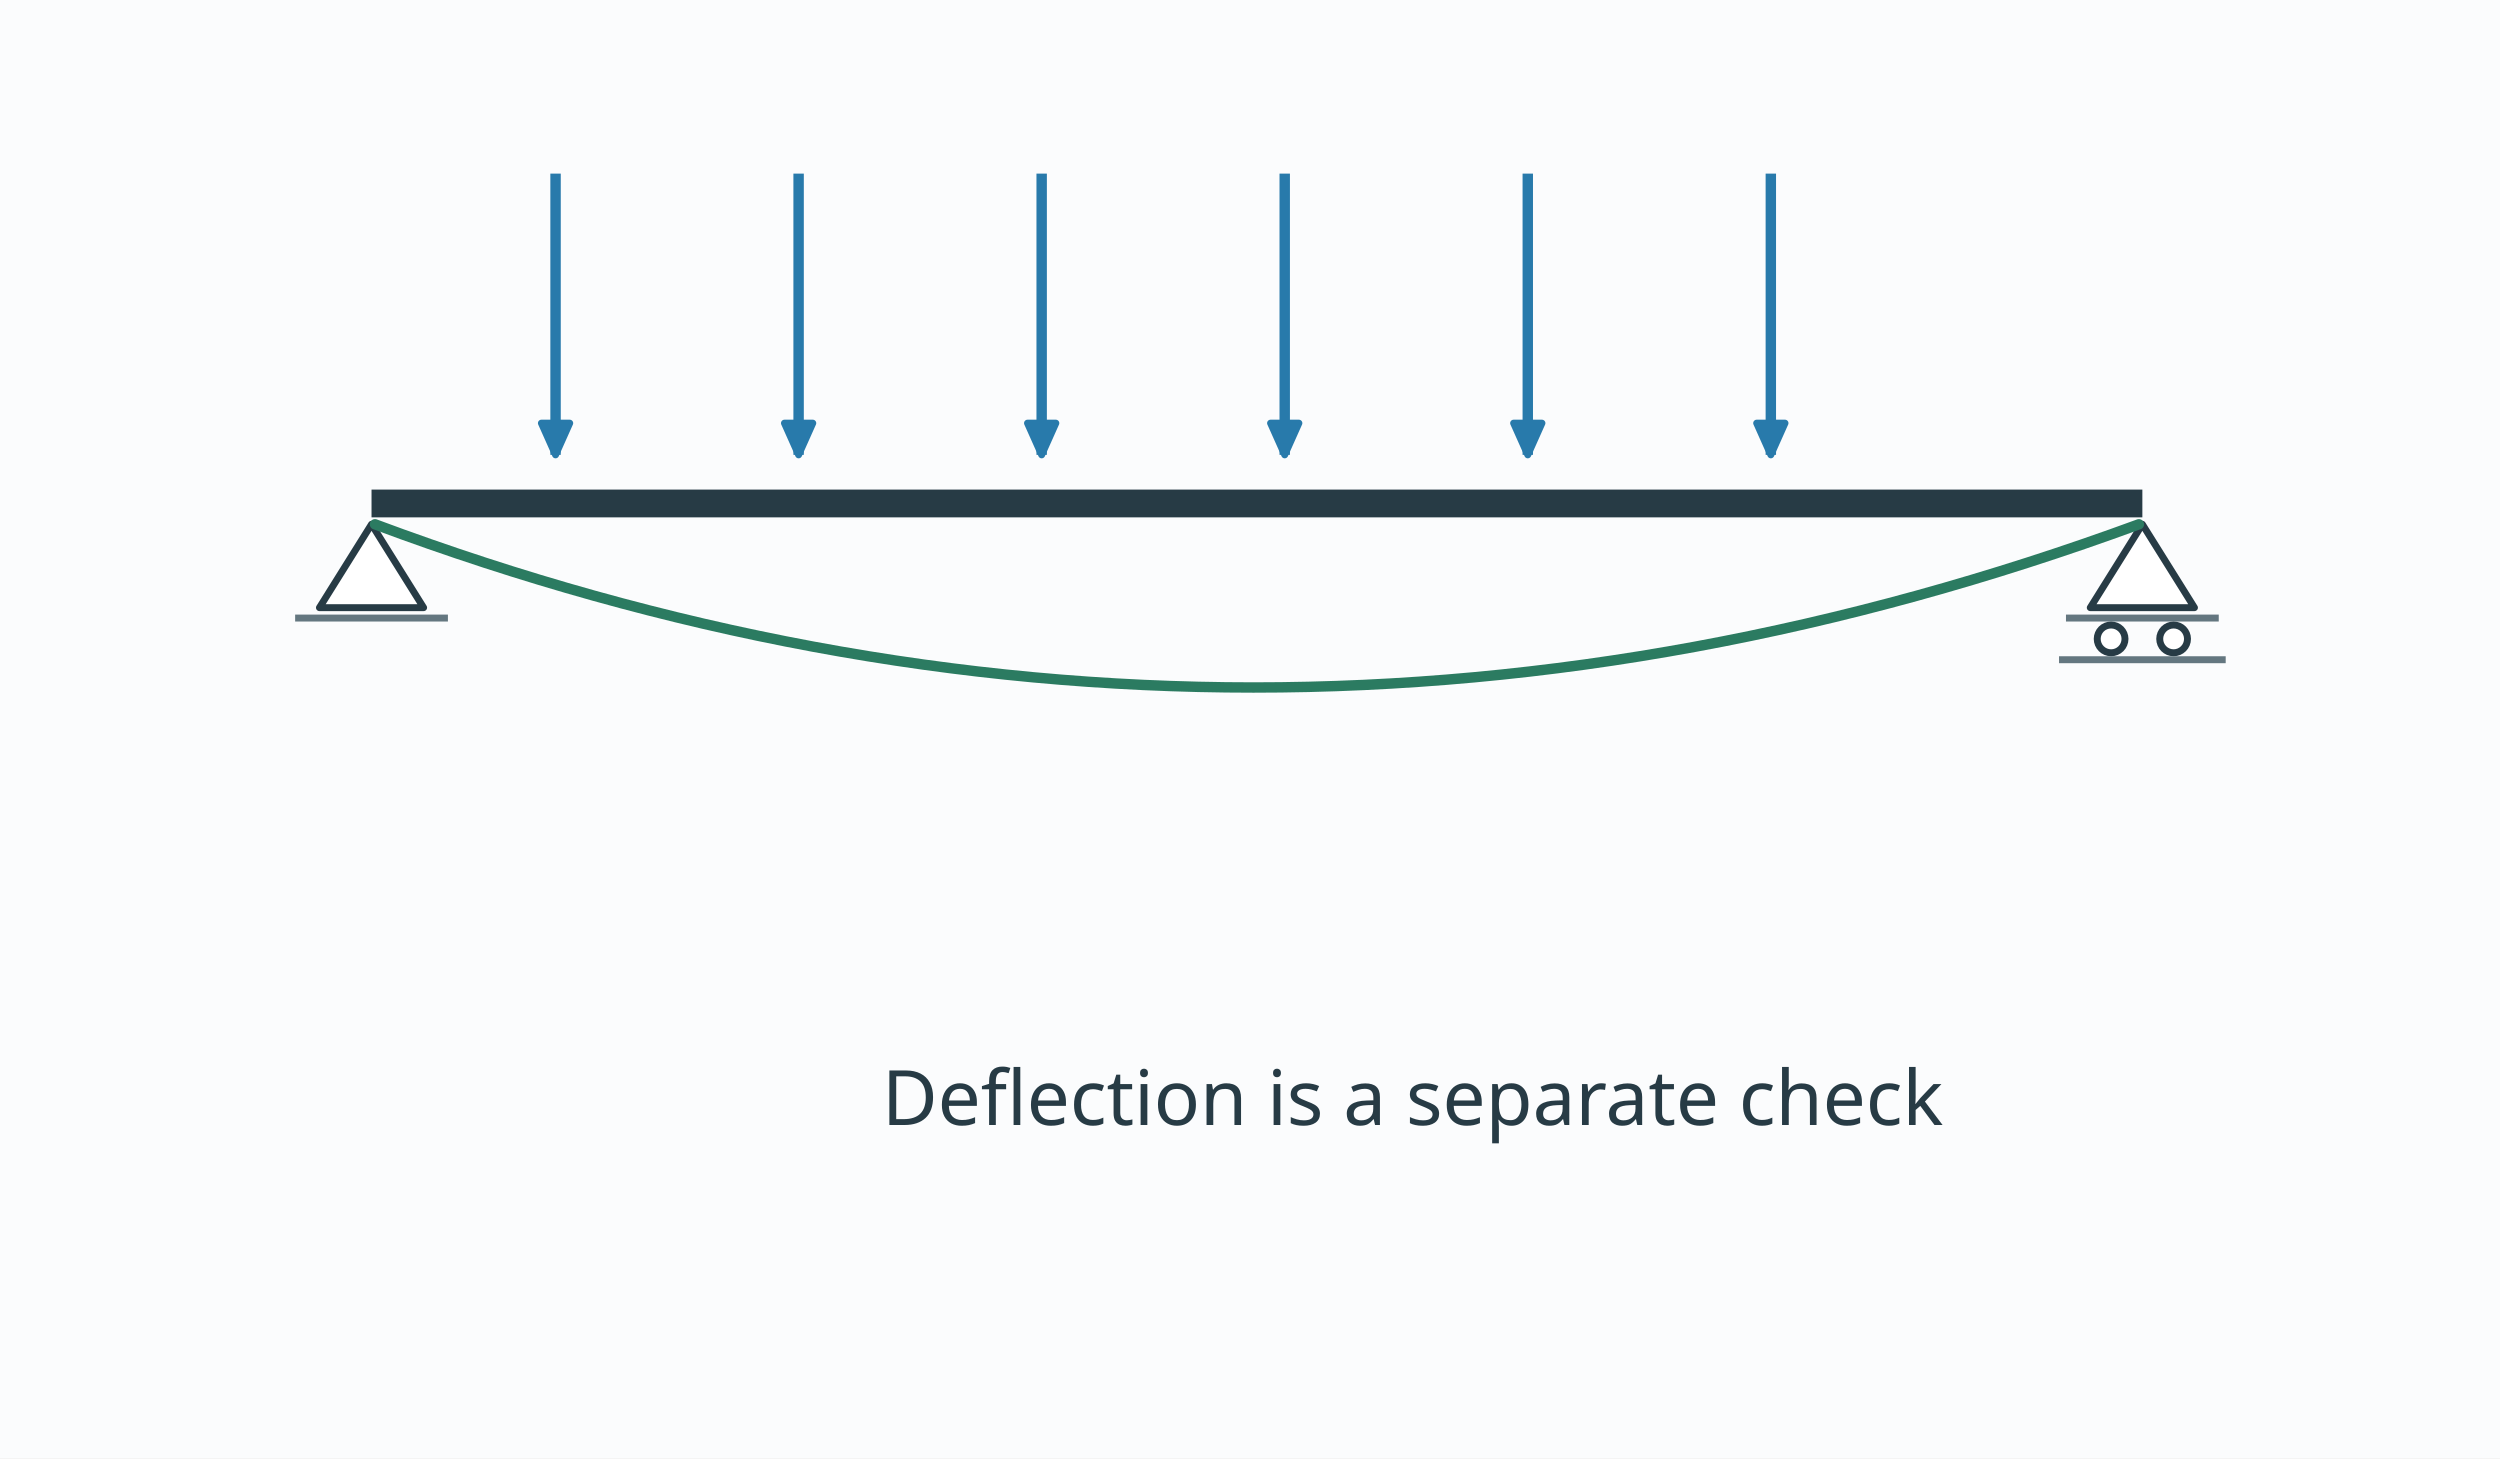
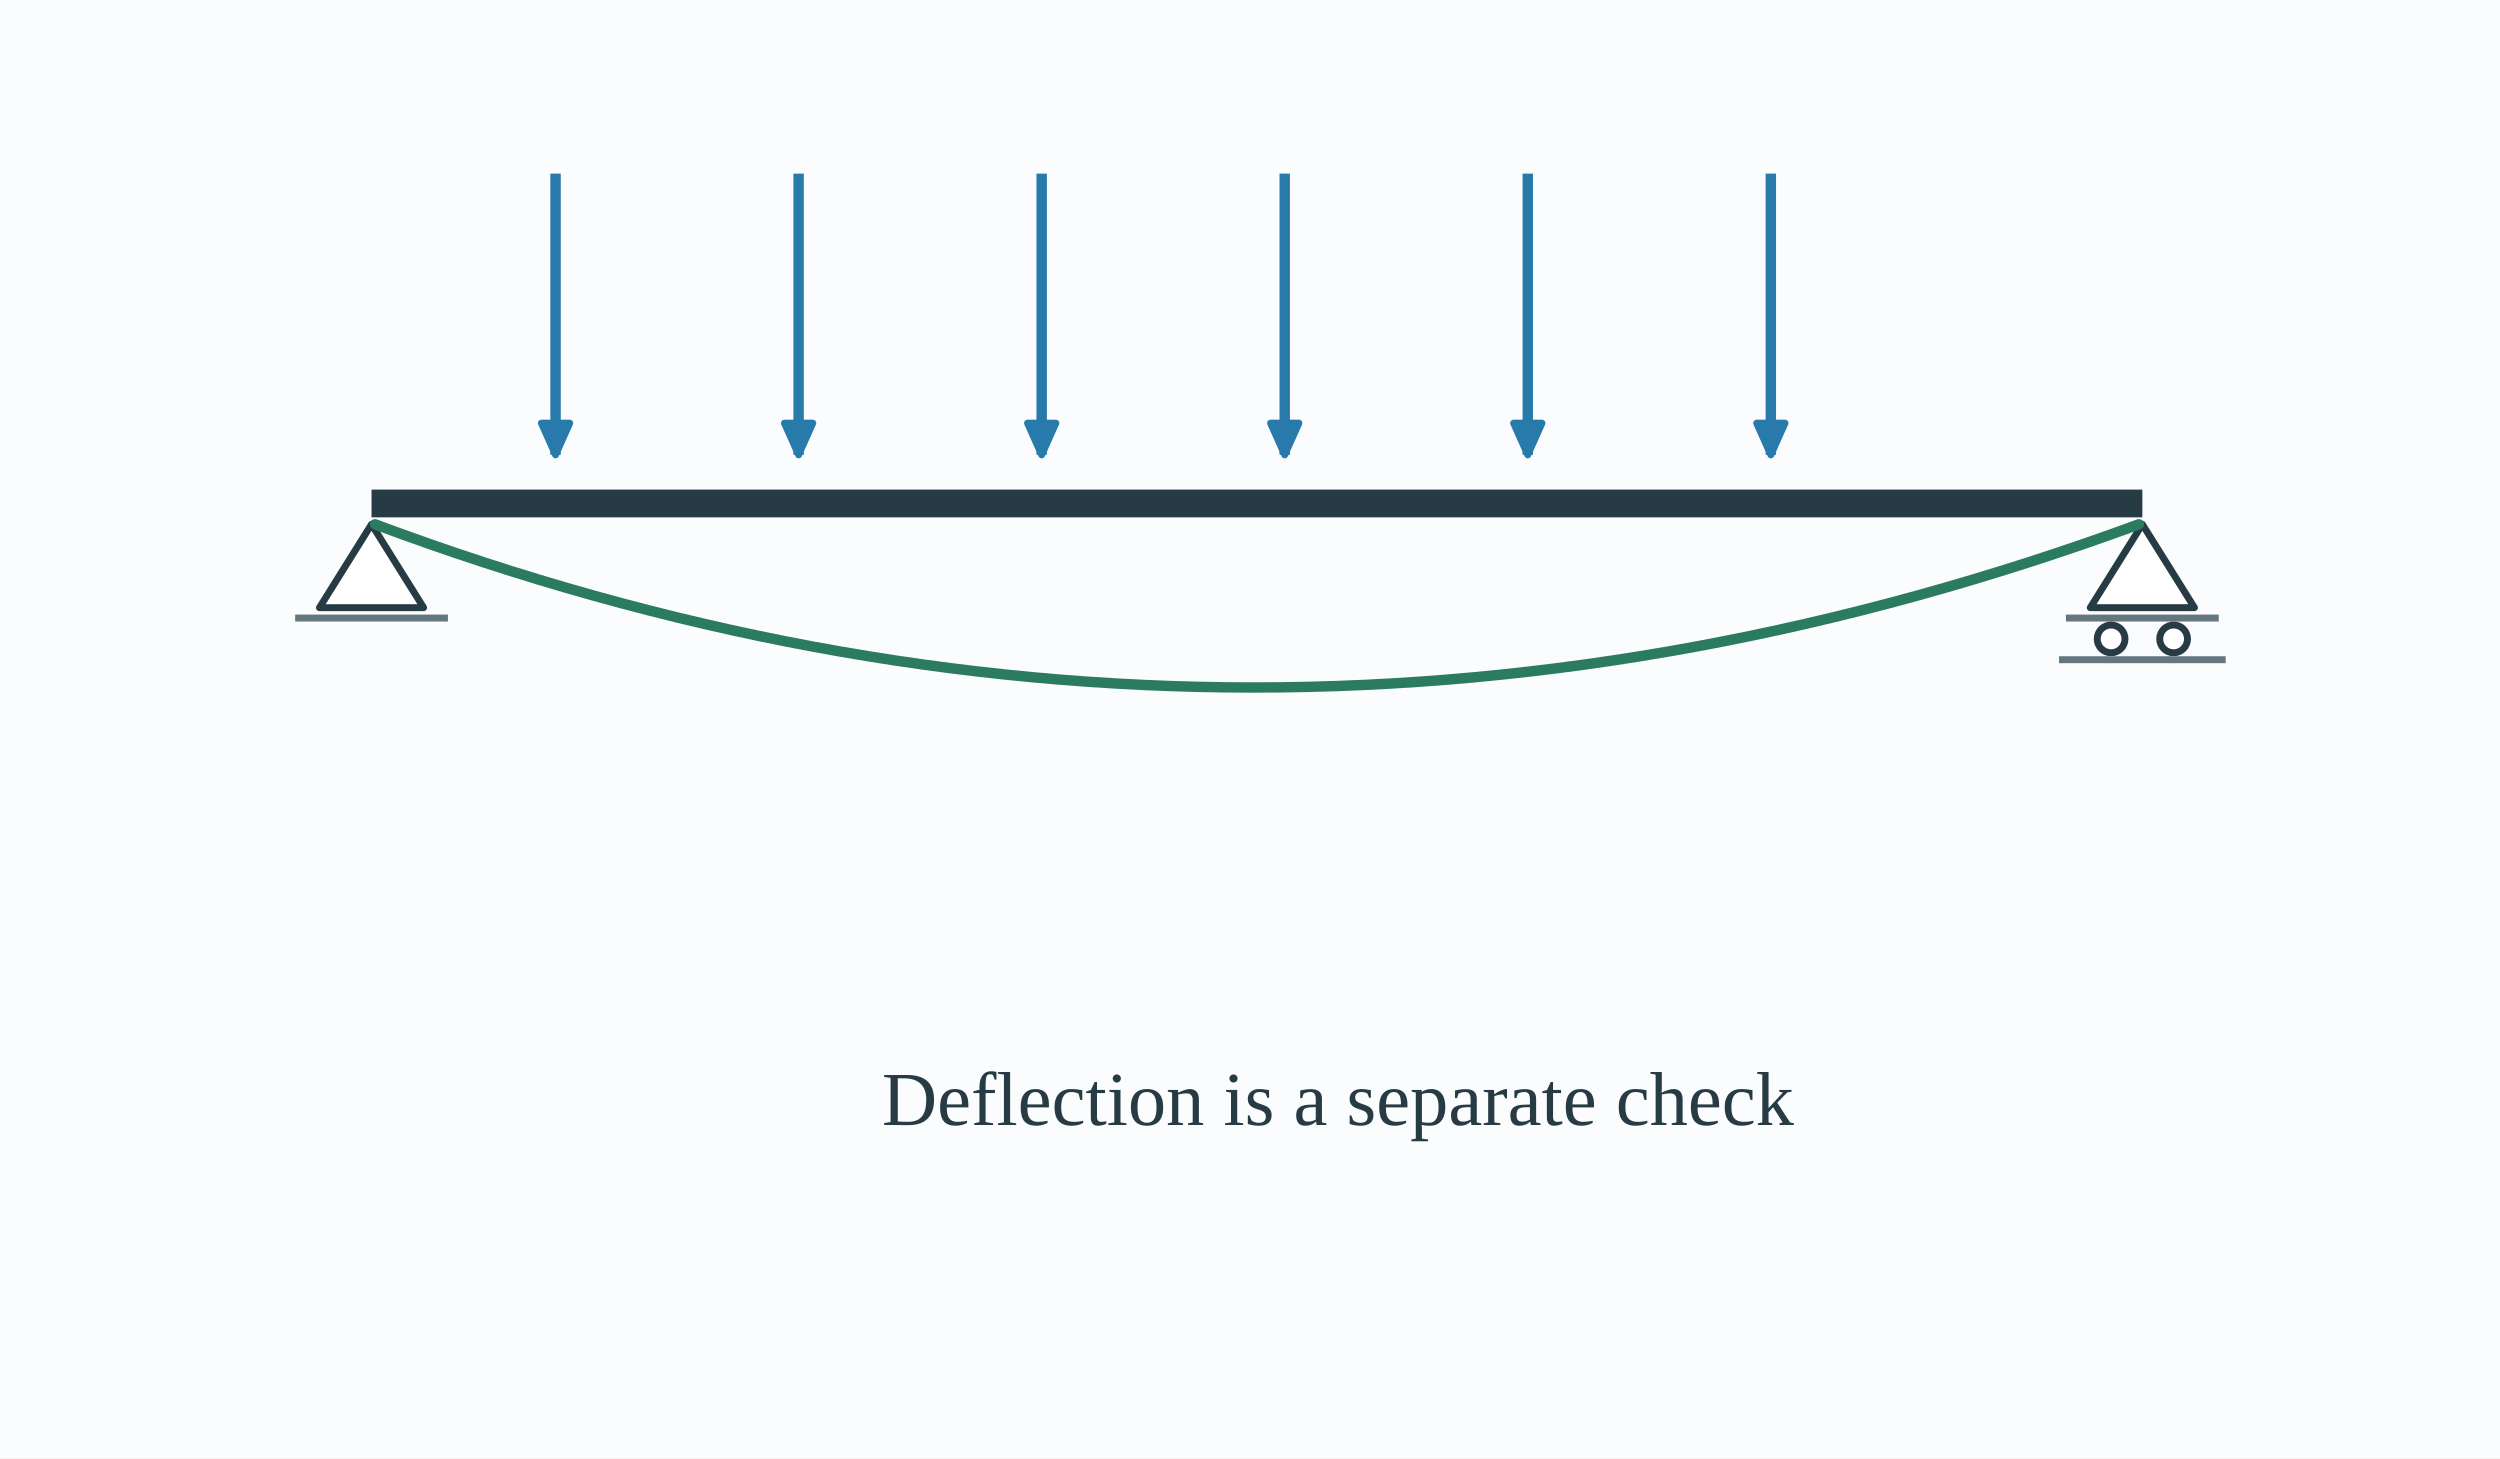
<svg xmlns="http://www.w3.org/2000/svg" viewBox="0 0 720 420" width="720" height="420" role="img" aria-labelledby="title desc">
  <rect width="720" height="420" fill="#fbfcfd" />
-   <g font-family="Verdana, sans-serif" letter-spacing="0">
+   <g font-family="'Times New Roman', Times, serif" letter-spacing="0">
    <line x1="107" y1="145" x2="617" y2="145" stroke="#273b45" stroke-width="8" />
    <polygon points="107,151 92,175 122,175" fill="#ffffff" stroke="#273b45" stroke-width="2" stroke-linejoin="round" />
    <line x1="85" y1="178" x2="129" y2="178" stroke="#647780" stroke-width="2" />
    <polygon points="617,151 602,175 632,175" fill="#ffffff" stroke="#273b45" stroke-width="2" stroke-linejoin="round" />
    <line x1="595" y1="178" x2="639" y2="178" stroke="#647780" stroke-width="2" />
    <circle cx="608" cy="184" r="4" fill="#ffffff" stroke="#273b45" stroke-width="2" />
    <circle cx="626" cy="184" r="4" fill="#ffffff" stroke="#273b45" stroke-width="2" />
    <line x1="593" y1="190" x2="641" y2="190" stroke="#647780" stroke-width="2" />
    <line x1="160" y1="50" x2="160" y2="131" stroke="#287aab" stroke-width="3" />
    <polygon points="160,131 155.922,121.869 164.078,121.869" fill="#287aab" stroke="#287aab" stroke-width="2" stroke-linejoin="round" />
    <line x1="230" y1="50" x2="230" y2="131" stroke="#287aab" stroke-width="3" />
    <polygon points="230,131 225.922,121.869 234.078,121.869" fill="#287aab" stroke="#287aab" stroke-width="2" stroke-linejoin="round" />
    <line x1="300" y1="50" x2="300" y2="131" stroke="#287aab" stroke-width="3" />
    <polygon points="300,131 295.922,121.869 304.078,121.869" fill="#287aab" stroke="#287aab" stroke-width="2" stroke-linejoin="round" />
    <line x1="370" y1="50" x2="370" y2="131" stroke="#287aab" stroke-width="3" />
    <polygon points="370,131 365.922,121.869 374.078,121.869" fill="#287aab" stroke="#287aab" stroke-width="2" stroke-linejoin="round" />
    <line x1="440" y1="50" x2="440" y2="131" stroke="#287aab" stroke-width="3" />
    <polygon points="440,131 435.922,121.869 444.078,121.869" fill="#287aab" stroke="#287aab" stroke-width="2" stroke-linejoin="round" />
    <line x1="510" y1="50" x2="510" y2="131" stroke="#287aab" stroke-width="3" />
    <polygon points="510,131 505.922,121.869 514.078,121.869" fill="#287aab" stroke="#287aab" stroke-width="2" stroke-linejoin="round" />
    <path d="M108 151 Q360 245 616 151" stroke="#2b7b61" stroke-width="3" fill="none" stroke-linejoin="round" stroke-linecap="round" />
    <text x="254" y="324" font-size="22" fill="#273b45" text-anchor="start">Deflection is a separate check</text>
  </g>
</svg>
